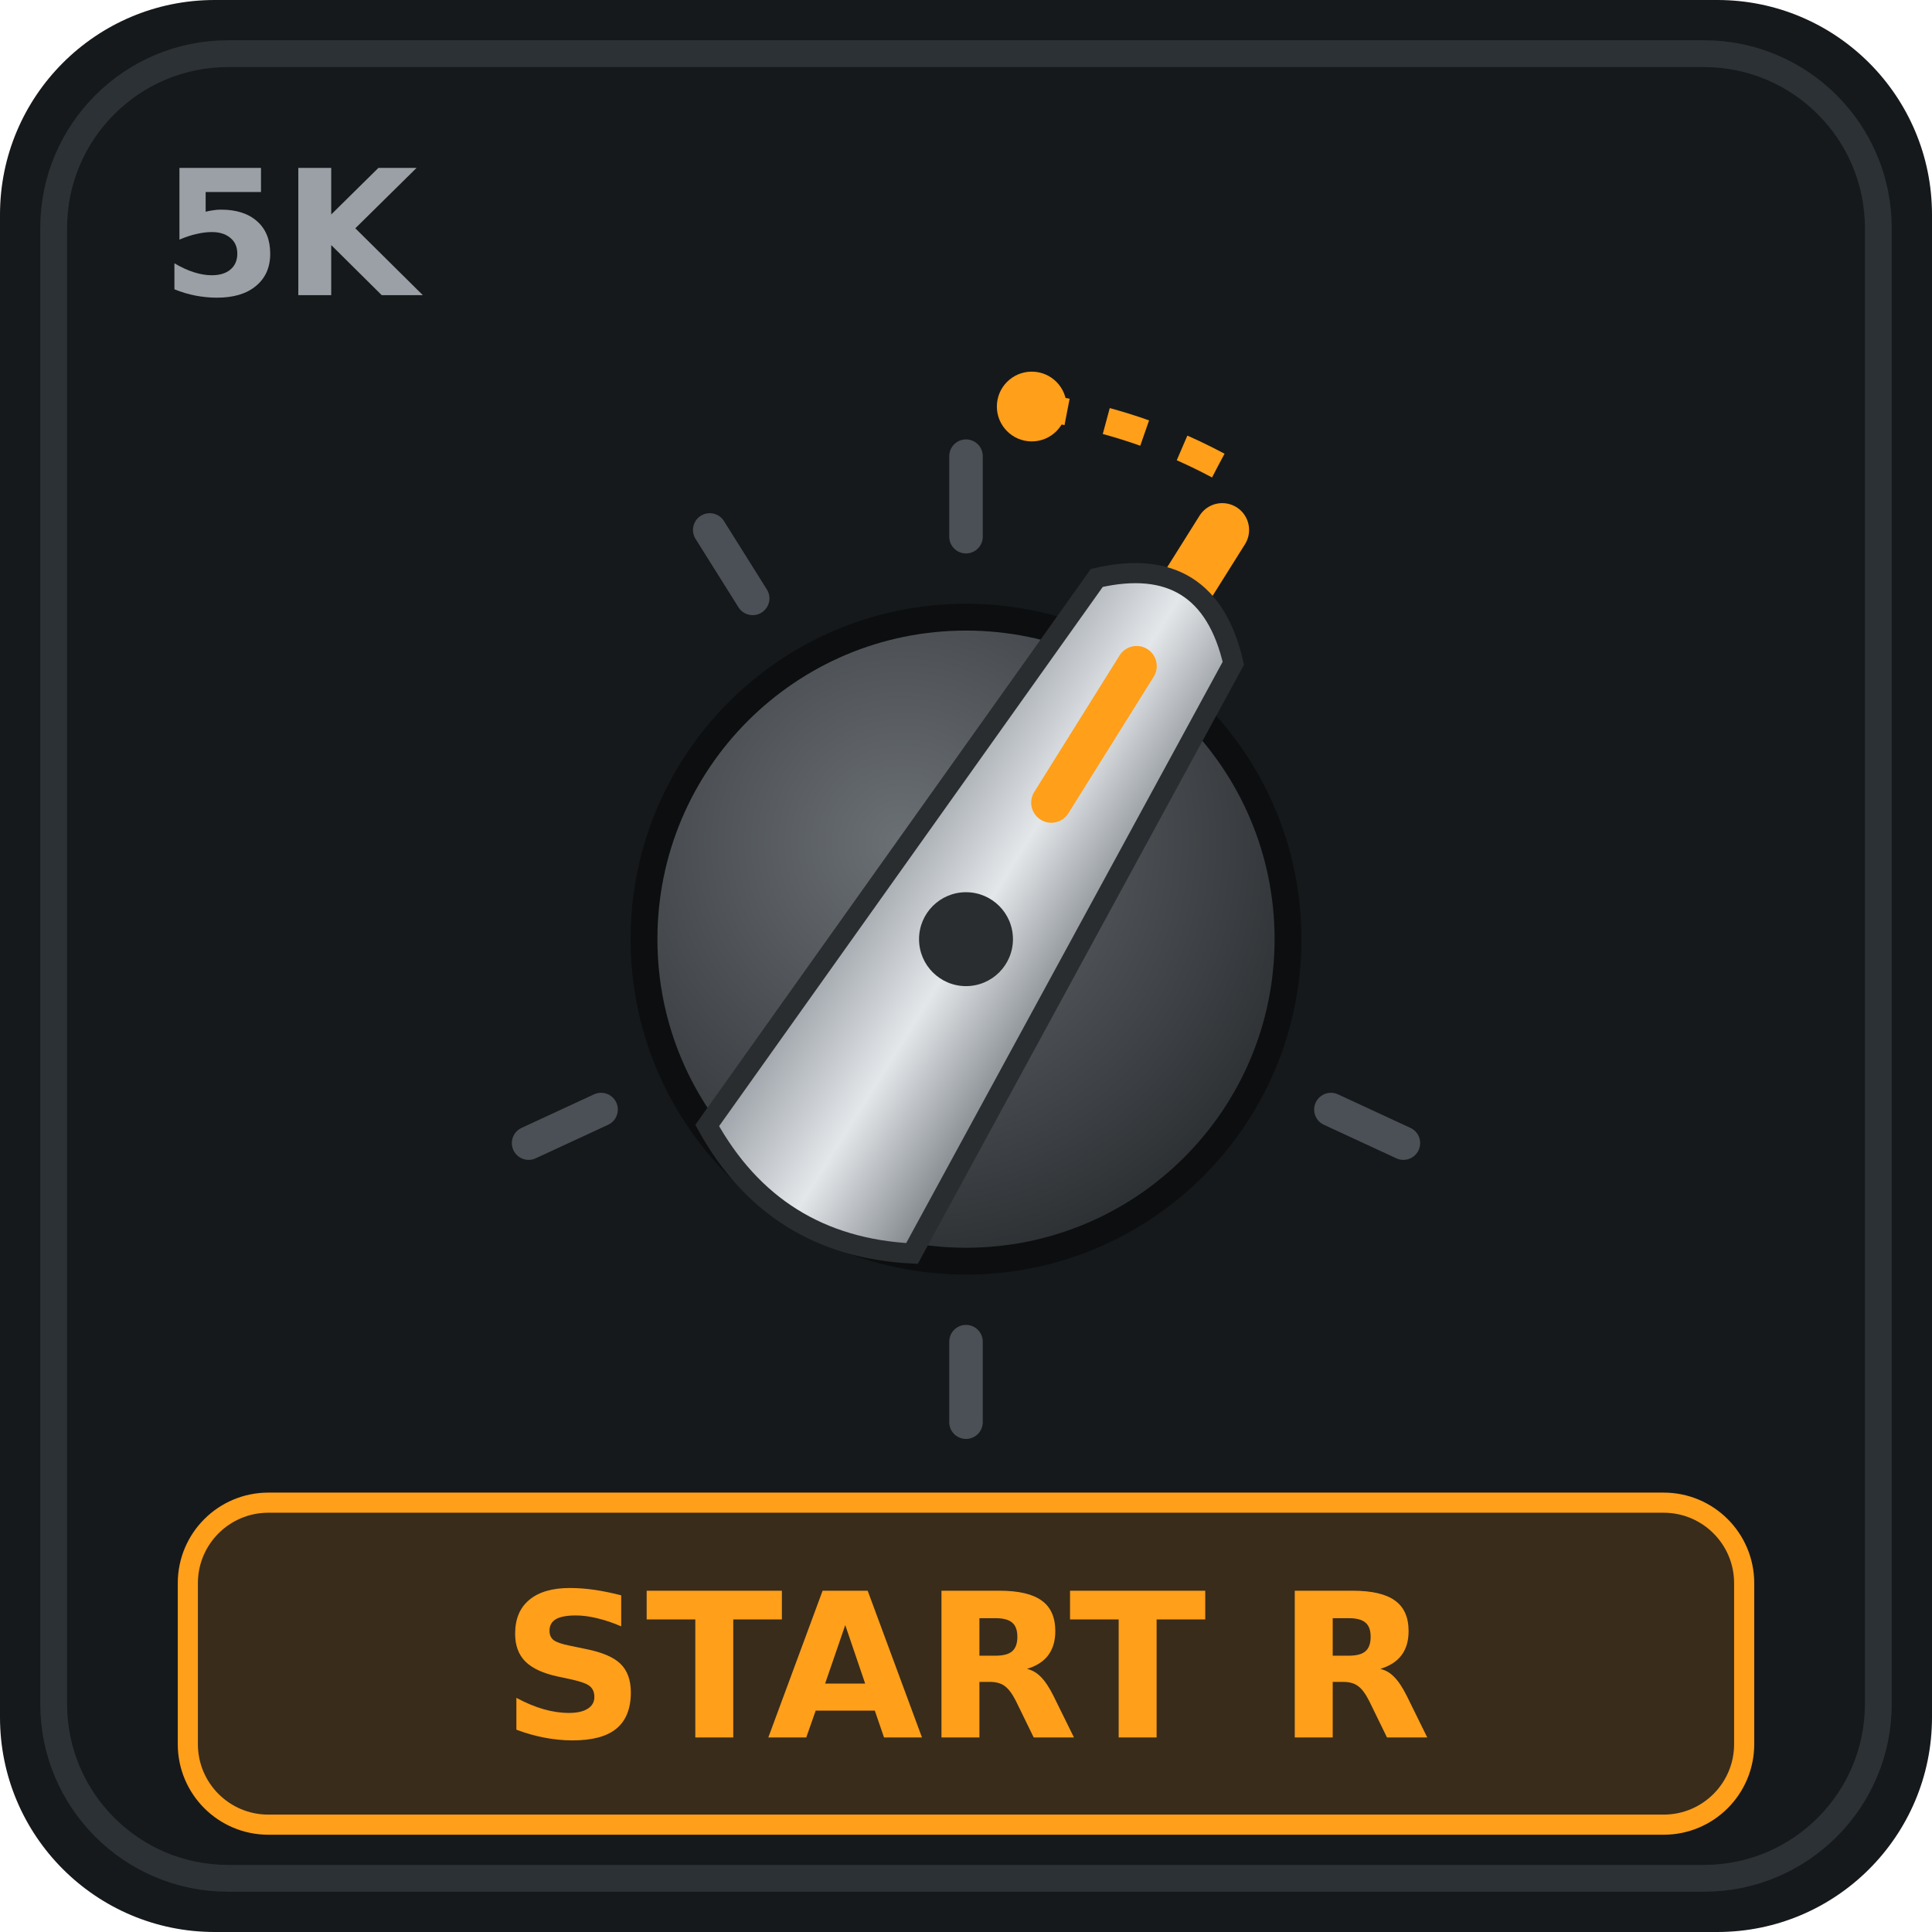
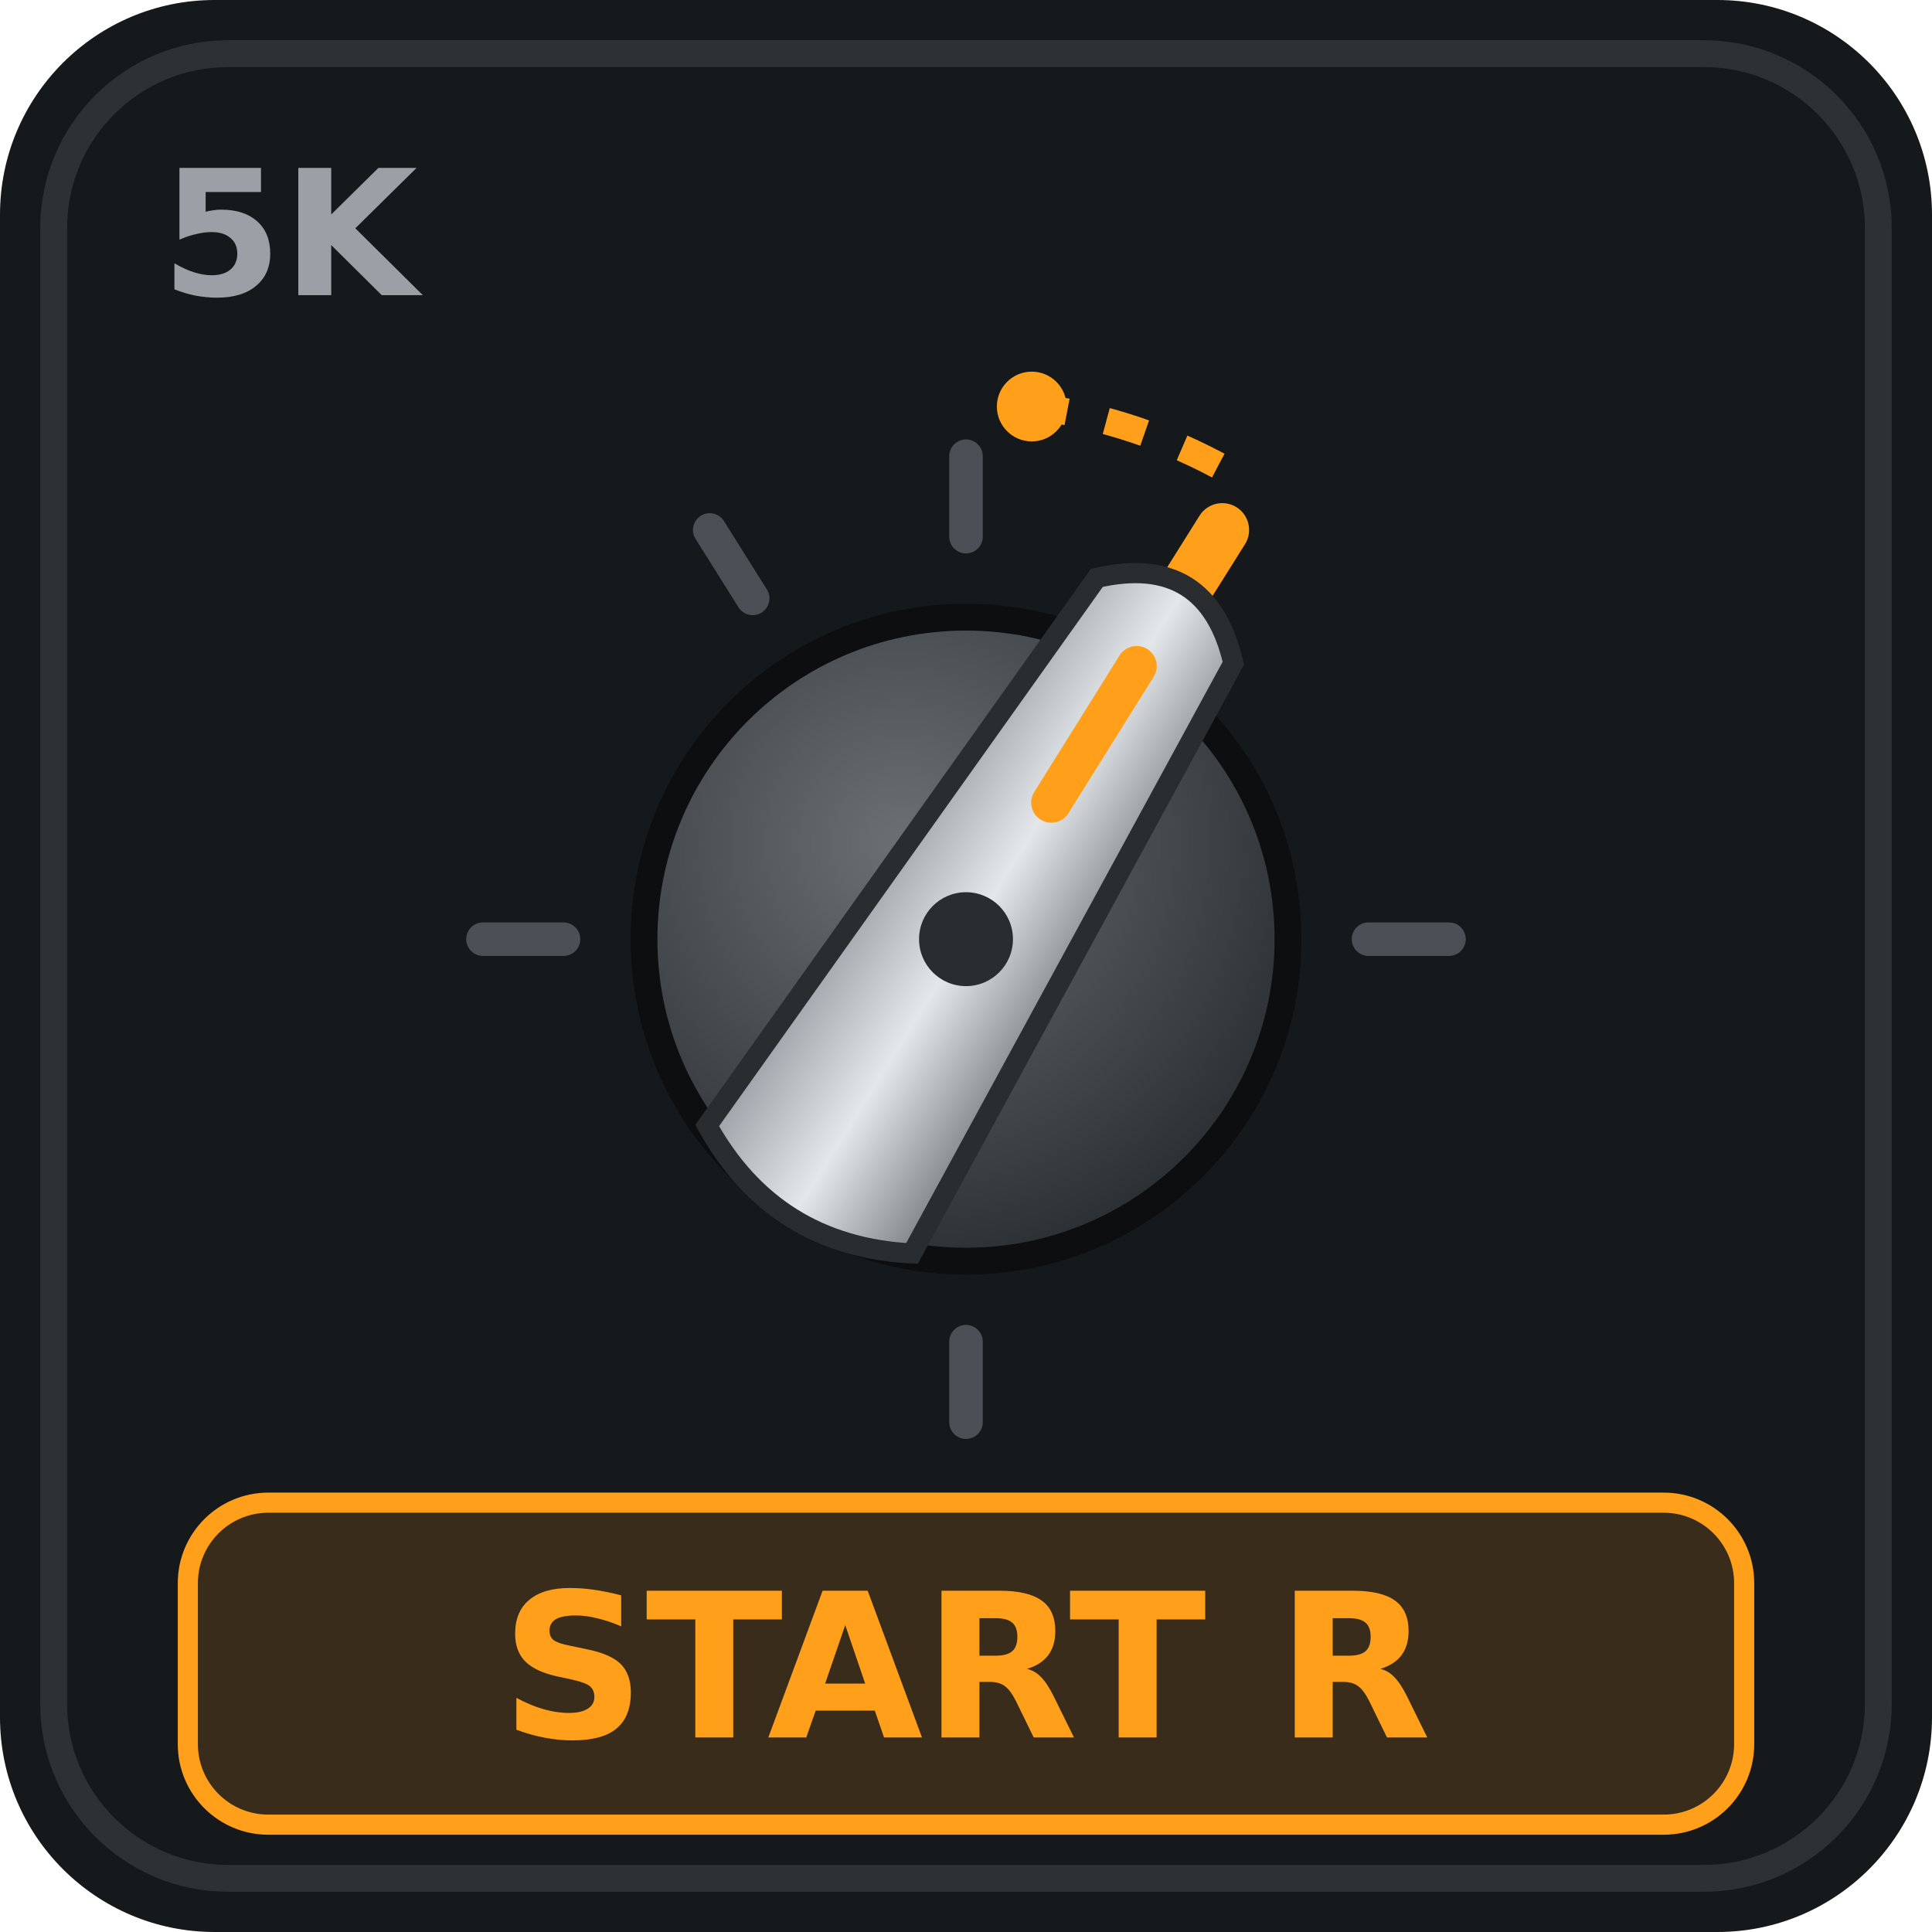
<svg xmlns="http://www.w3.org/2000/svg" width="144" height="144" viewBox="0 0 144 144">
  <defs>
    <radialGradient id="k" cx="40%" cy="35%" r="70%">
      <stop offset="0" stop-color="#6b7075" />
      <stop offset="1" stop-color="#2a2d30" />
    </radialGradient>
    <linearGradient id="lev" x1="0" x2="1">
      <stop offset="0" stop-color="#9aa0a6" />
      <stop offset="0.5" stop-color="#e4e7ea" />
      <stop offset="1" stop-color="#7d8388" />
    </linearGradient>
  </defs>
  <rect width="144" height="144" rx="16" fill="#16191b" />
  <rect x="4" y="4" width="136" height="136" rx="13" fill="none" stroke="#2c3135" stroke-width="2" />
  <text x="12" y="22" font-family="DejaVu Sans" font-weight="bold" font-size="13" fill="#9aa0a6">5K</text>
  <line x1="72.0" y1="100.0" x2="72.0" y2="106.0" stroke="#4a5055" stroke-width="2.5" stroke-linecap="round" />
-   <line x1="44.8" y1="82.7" x2="39.4" y2="85.2" stroke="#4a5055" stroke-width="2.5" stroke-linecap="round" />
-   <line x1="99.2" y1="82.7" x2="104.6" y2="85.2" stroke="#4a5055" stroke-width="2.5" stroke-linecap="round" />
+   <line x1="42" y1="70" x2="36" y2="70" stroke="#4a5055" stroke-width="2.5" stroke-linecap="round" />
+   <line x1="102" y1="70" x2="108" y2="70" stroke="#4a5055" stroke-width="2.5" stroke-linecap="round" />
  <line x1="72.0" y1="40.0" x2="72.0" y2="34.0" stroke="#4a5055" stroke-width="2.5" stroke-linecap="round" />
  <line x1="56.1" y1="44.6" x2="52.9" y2="39.5" stroke="#4a5055" stroke-width="2.5" stroke-linecap="round" />
  <line x1="87.9" y1="44.6" x2="91.1" y2="39.5" stroke="#ff9f1a" stroke-width="4" stroke-linecap="round" />
  <path d="M90.8,34.7 A40,40 0 0 0 76.2,30.2" fill="none" stroke="#ff9f1a" stroke-width="2" stroke-dasharray="3 3" />
  <circle cx="76.9" cy="30.3" r="2.6" fill="#ff9f1a" />
  <circle cx="72" cy="70" r="24" fill="url(#k)" stroke="#0c0e0f" stroke-width="2" />
  <g transform="rotate(32 72 70)">
    <path d="M63,92 L66,42 Q72,36 78,42 L81,92 Q72,97 63,92 Z" fill="url(#lev)" stroke="#2a2d30" stroke-width="1.5" />
    <line x1="72" y1="46" x2="72" y2="58" stroke="#ff9f1a" stroke-width="3" stroke-linecap="round" />
  </g>
  <circle cx="72" cy="70" r="3.5" fill="#2a2d30" />
  <rect x="14" y="112" width="116" height="24" rx="6" fill="#ff9f1a" fill-opacity="0.15" stroke="#ff9f1a" stroke-width="1.5" />
  <text x="72" y="129.5" text-anchor="middle" font-family="DejaVu Sans" font-weight="bold" font-size="15" fill="#ff9f1a">START R</text>
</svg>
